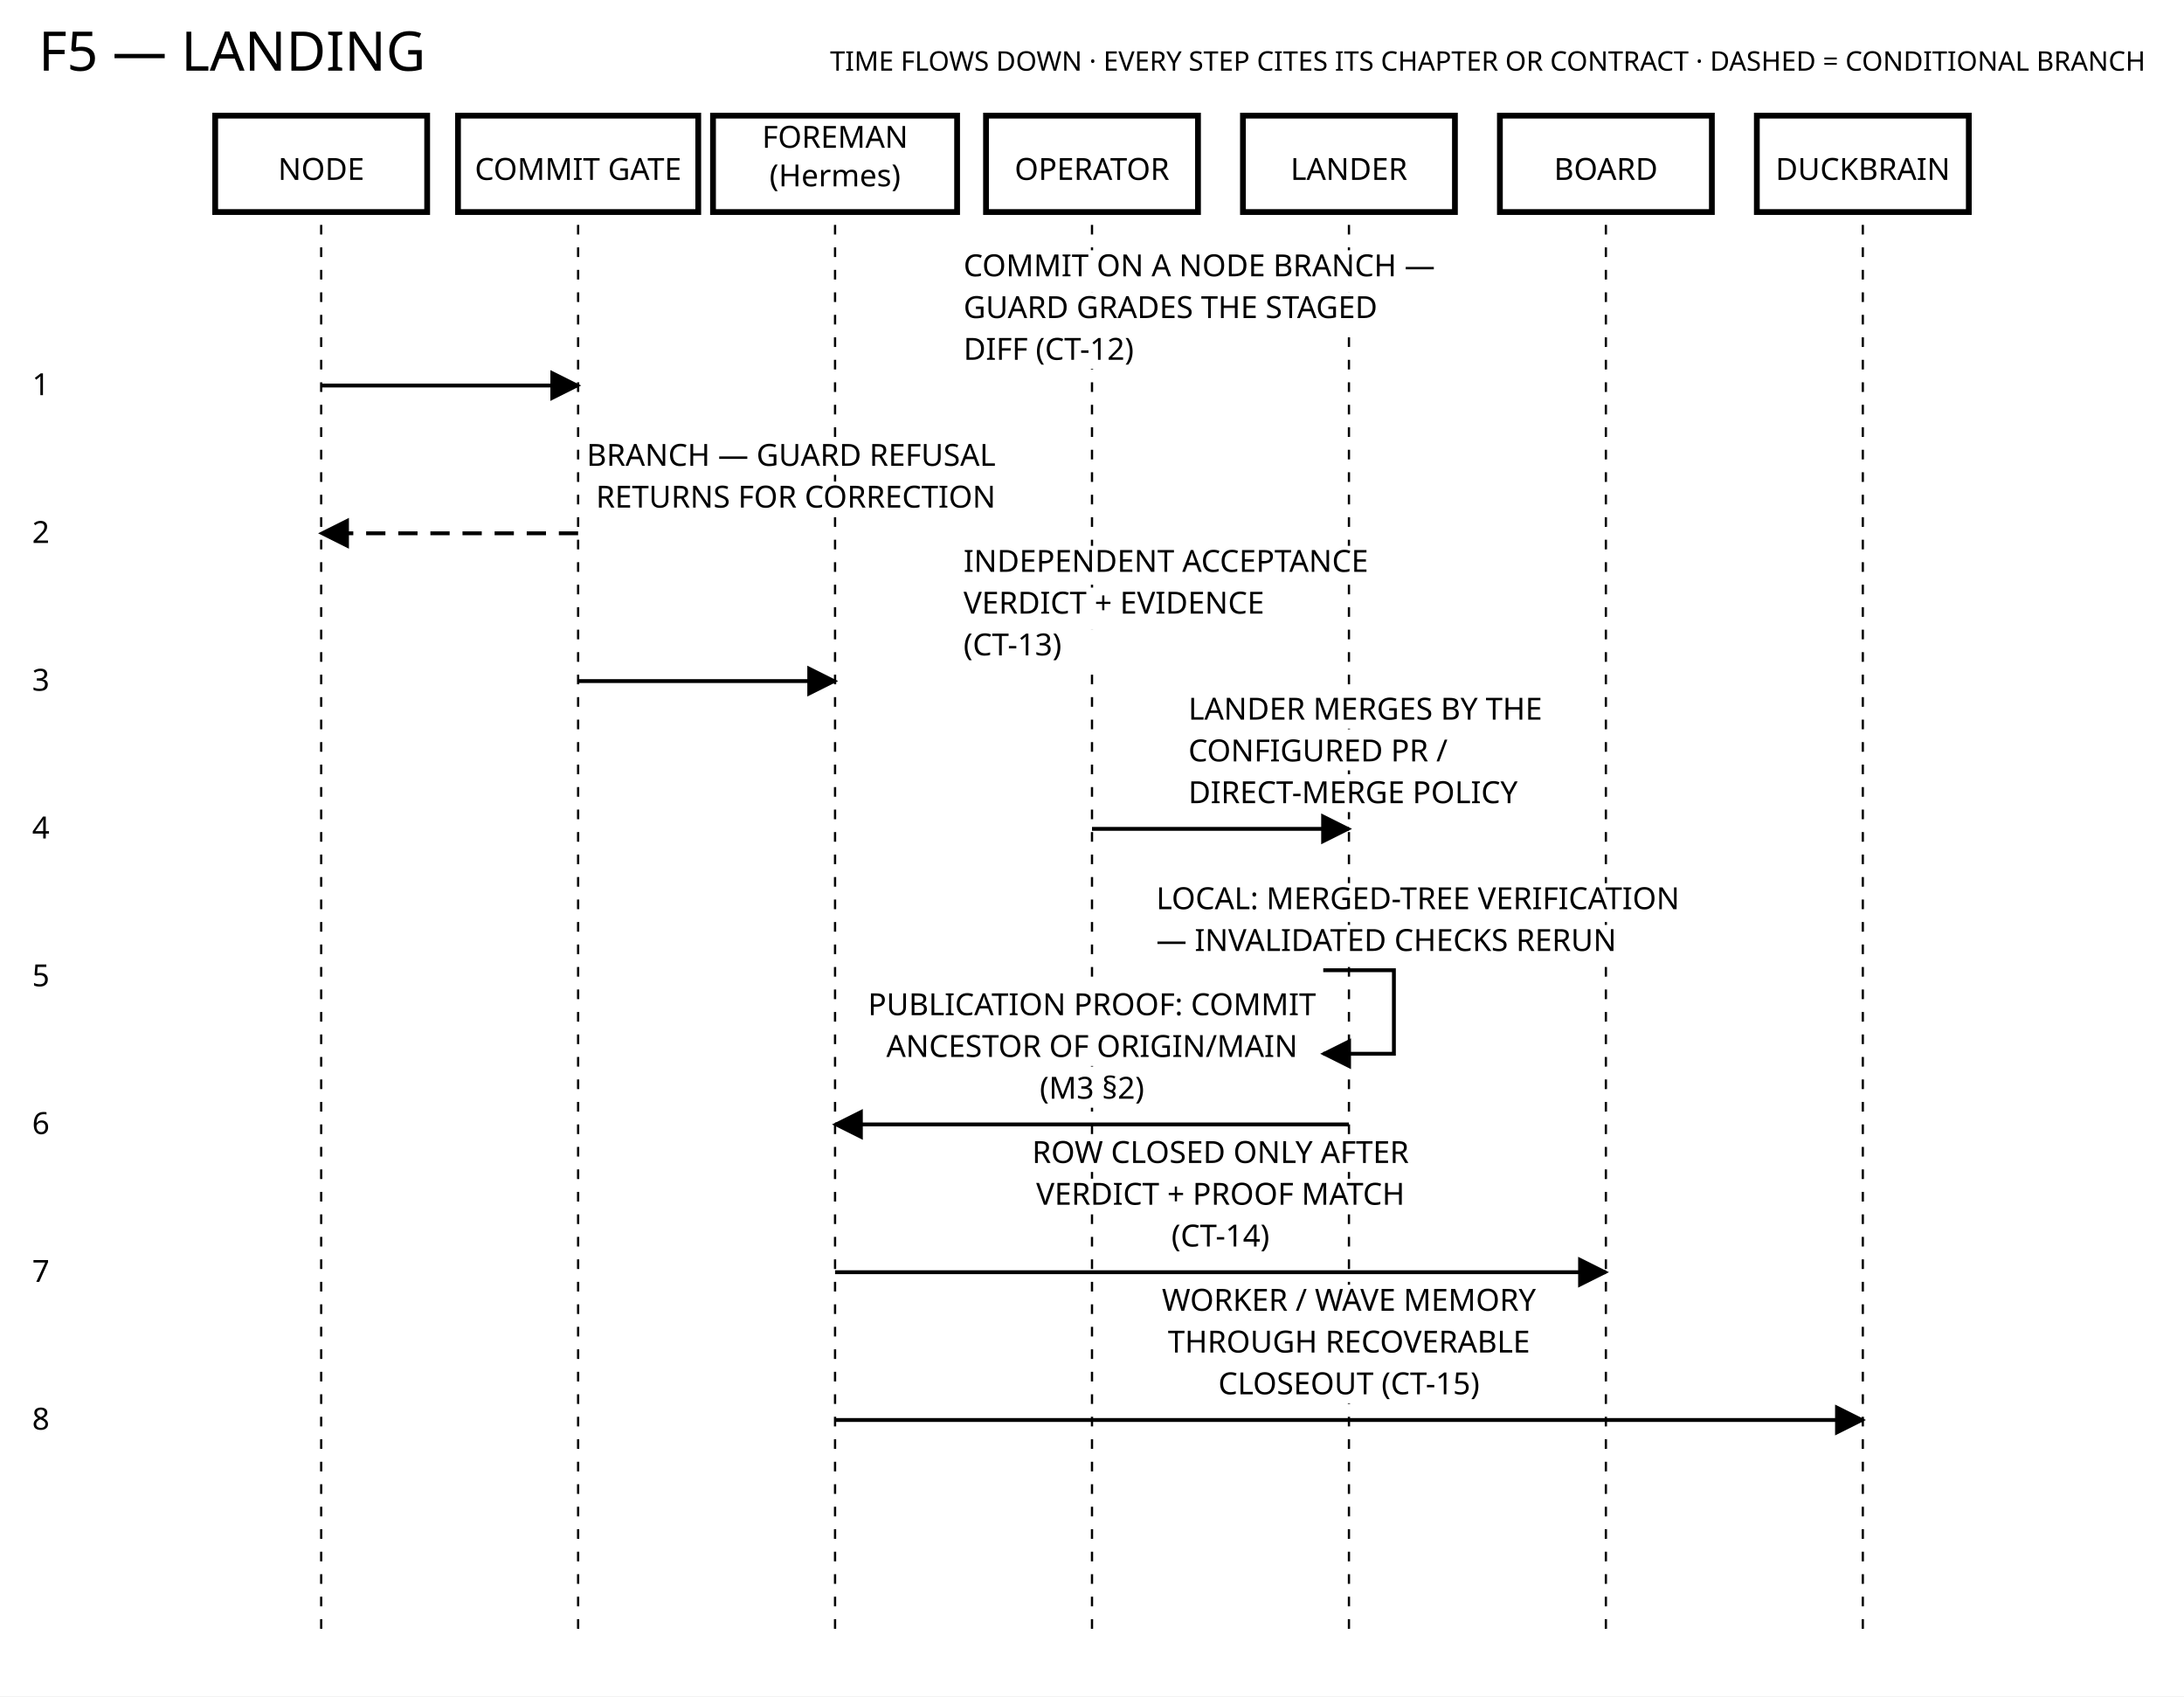
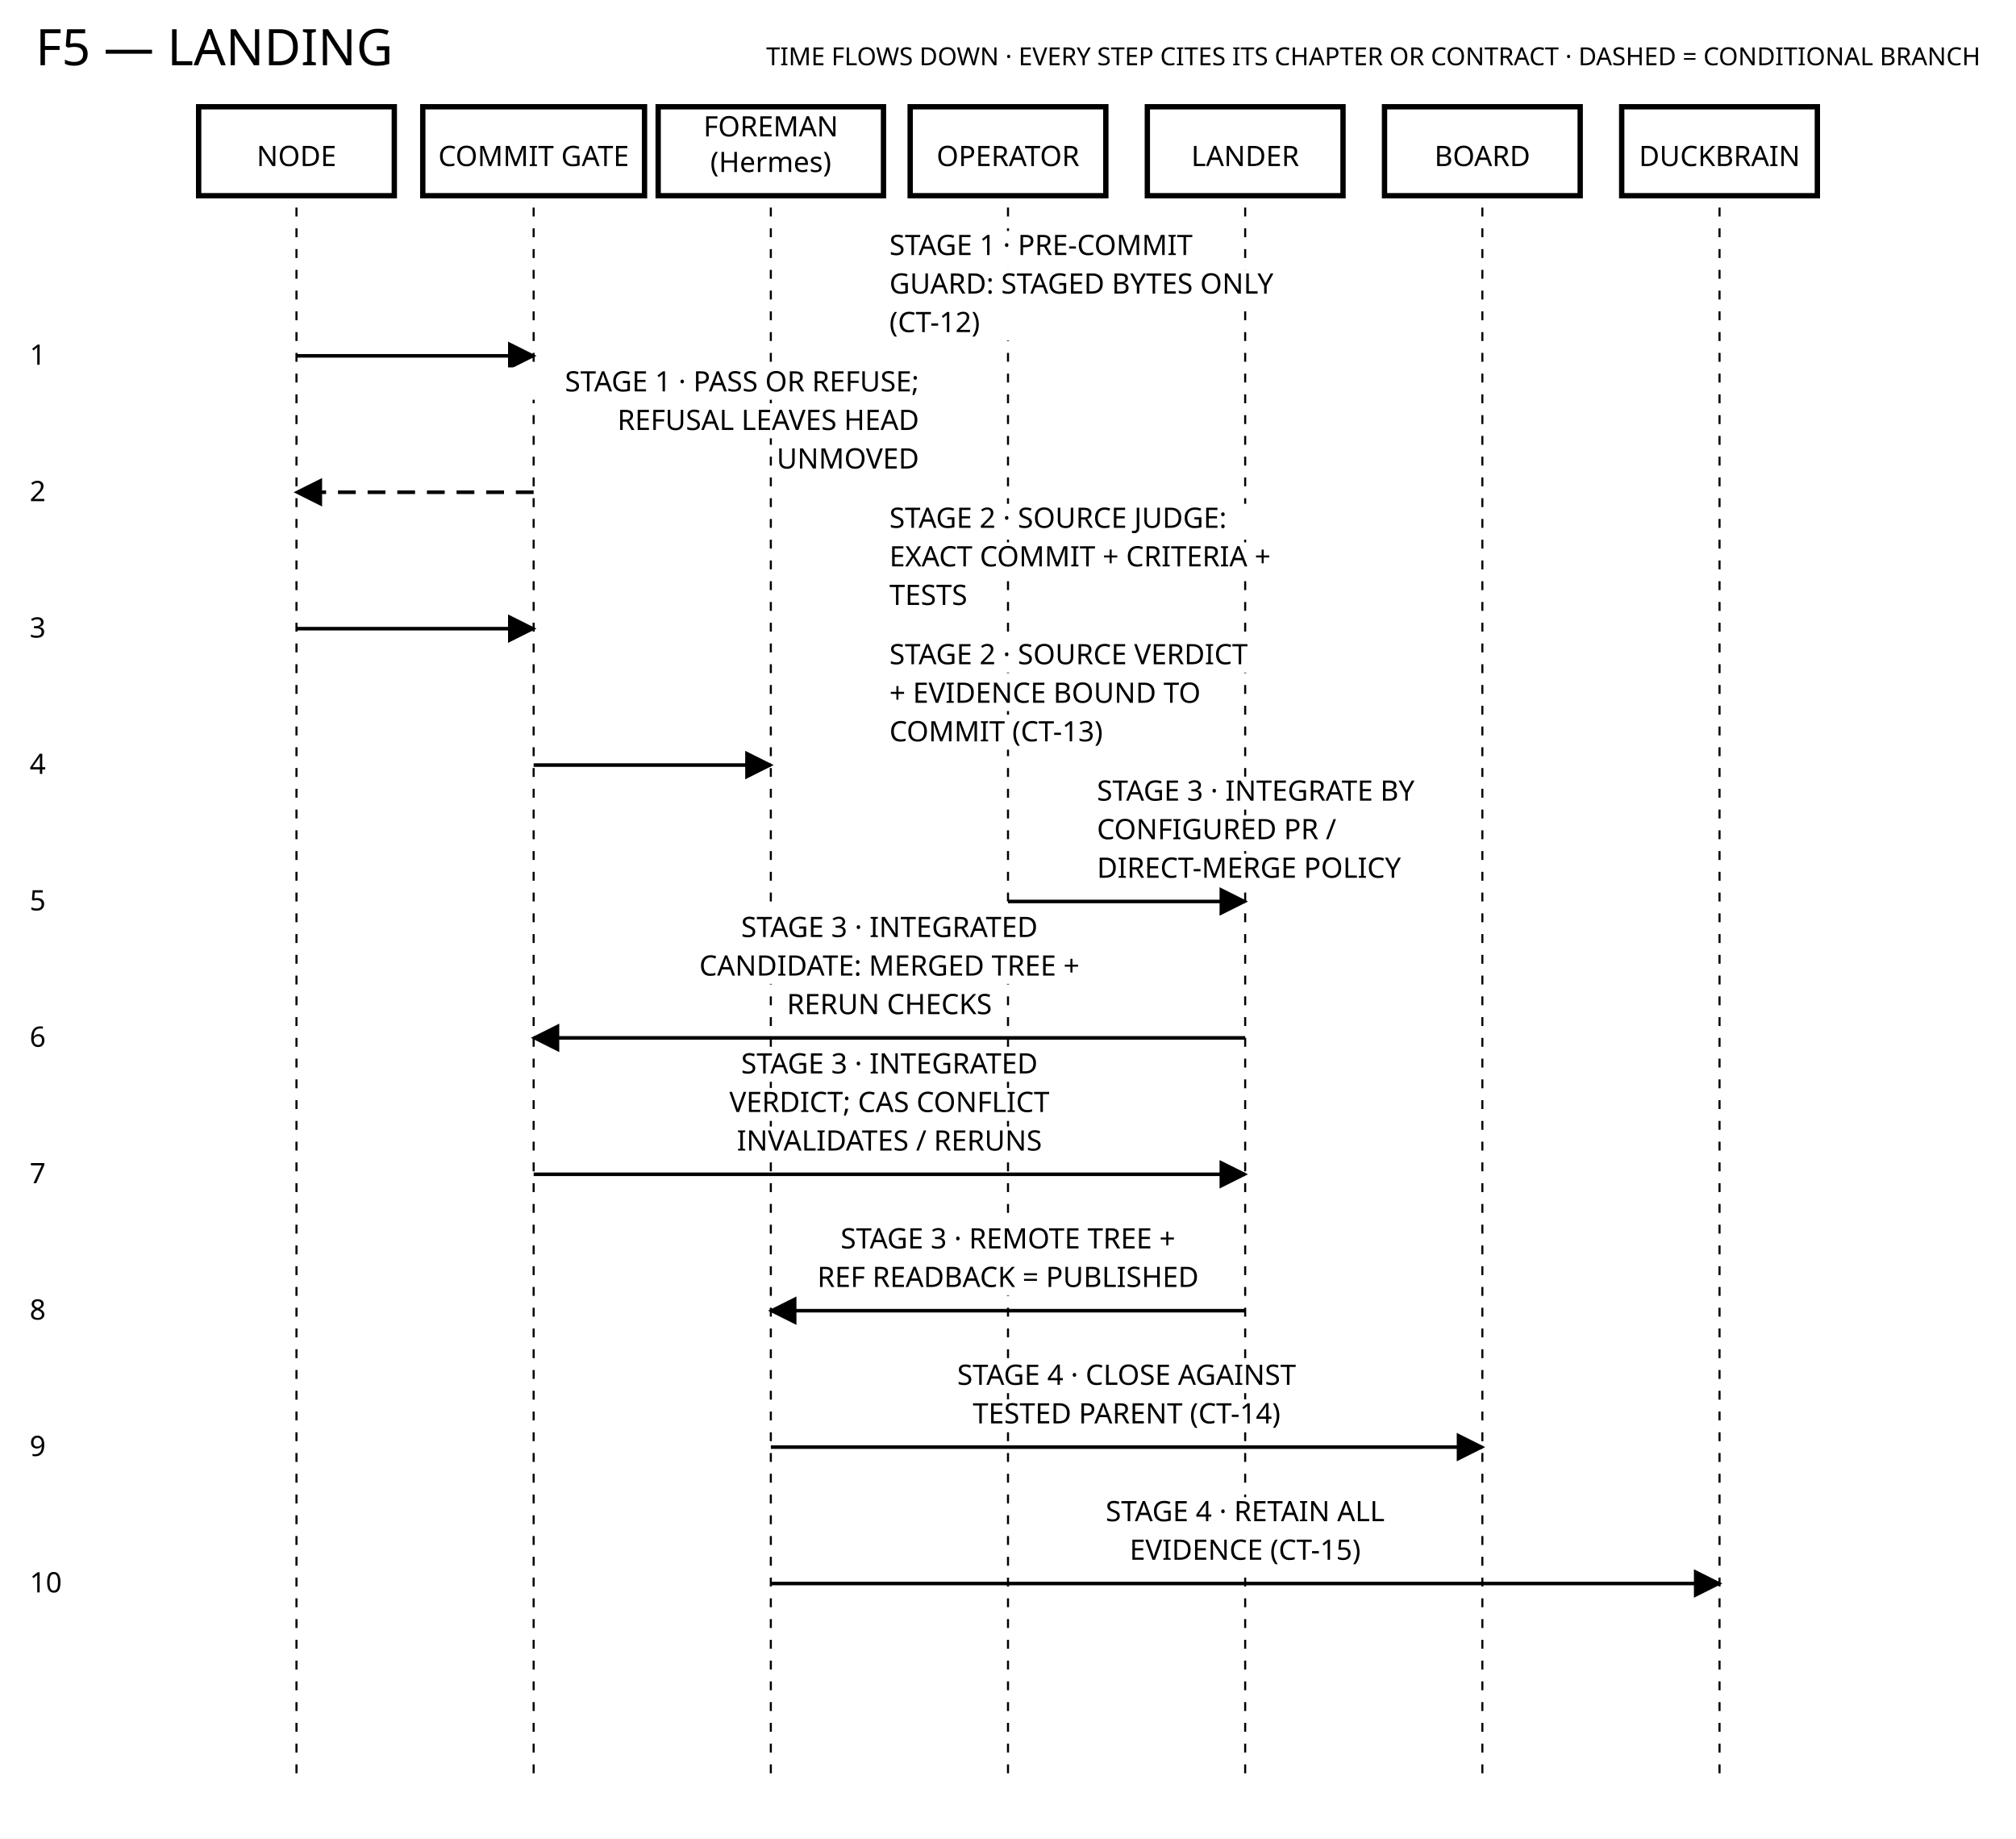
- <svg xmlns="http://www.w3.org/2000/svg" width="170.0mm" height="132.0mm" viewBox="0 0 680 528.0" preserveAspectRatio="xMidYMid meet">
-   <rect width="680" height="528.0" fill="#ffffff" />
+ <svg xmlns="http://www.w3.org/2000/svg" width="170.0mm" height="155.0mm" viewBox="0 0 680 620.0" preserveAspectRatio="xMidYMid meet">
+   <rect width="680" height="620.0" fill="#ffffff" />
  <defs>
    <marker id="ar" viewBox="0 0 10 10" refX="9" refY="5" markerWidth="8" markerHeight="8" orient="auto">
      <path d="M0,0 L10,5 L0,10 z" fill="#000000" />
    </marker>
  </defs>
  <g font-family="Routed Gothic Narrow, Routed Gothic, sans-serif">
    <text x="12.0" y="22.0" font-size="17.00" fill="#000000" text-anchor="start">F5 — LANDING</text>
    <text x="668.0" y="22.0" font-size="8.40" fill="#000000" text-anchor="end">TIME FLOWS DOWN · EVERY STEP CITES ITS CHAPTER OR CONTRACT · DASHED = CONDITIONAL BRANCH</text>
    <rect x="67.0" y="36.0" width="66.0" height="30.0" fill="#ffffff" stroke="#000000" stroke-width="1.8" />
    <text x="100.0" y="56.0" font-size="9.50" fill="#000000" text-anchor="middle">NODE</text>
-     <polyline points="100.0,70.0 100.0,508.0" fill="none" stroke="#000000" stroke-width="0.7" stroke-dasharray="3 4" />
+     <polyline points="100.0,70.0 100.0,600.0" fill="none" stroke="#000000" stroke-width="0.7" stroke-dasharray="3 4" />
    <rect x="142.6" y="36.0" width="74.8" height="30.0" fill="#ffffff" stroke="#000000" stroke-width="1.8" />
    <text x="180.0" y="56.0" font-size="9.50" fill="#000000" text-anchor="middle">COMMIT GATE</text>
-     <polyline points="180.0,70.0 180.0,508.0" fill="none" stroke="#000000" stroke-width="0.7" stroke-dasharray="3 4" />
+     <polyline points="180.0,70.0 180.0,600.0" fill="none" stroke="#000000" stroke-width="0.7" stroke-dasharray="3 4" />
    <rect x="222.0" y="36.0" width="76.0" height="30.0" fill="#ffffff" stroke="#000000" stroke-width="1.8" />
    <text x="260.0" y="46.0" font-size="9.50" fill="#000000" text-anchor="middle">FOREMAN</text>
    <text x="260.0" y="58.0" font-size="9.50" fill="#000000" text-anchor="middle">(Hermes)</text>
-     <polyline points="260.0,70.0 260.0,508.0" fill="none" stroke="#000000" stroke-width="0.7" stroke-dasharray="3 4" />
+     <polyline points="260.0,70.0 260.0,600.0" fill="none" stroke="#000000" stroke-width="0.7" stroke-dasharray="3 4" />
    <rect x="307.0" y="36.0" width="66.0" height="30.0" fill="#ffffff" stroke="#000000" stroke-width="1.8" />
    <text x="340.0" y="56.0" font-size="9.50" fill="#000000" text-anchor="middle">OPERATOR</text>
-     <polyline points="340.0,70.0 340.0,508.0" fill="none" stroke="#000000" stroke-width="0.7" stroke-dasharray="3 4" />
+     <polyline points="340.0,70.0 340.0,600.0" fill="none" stroke="#000000" stroke-width="0.7" stroke-dasharray="3 4" />
    <rect x="387.0" y="36.0" width="66.0" height="30.0" fill="#ffffff" stroke="#000000" stroke-width="1.8" />
    <text x="420.0" y="56.0" font-size="9.50" fill="#000000" text-anchor="middle">LANDER</text>
-     <polyline points="420.0,70.0 420.0,508.0" fill="none" stroke="#000000" stroke-width="0.7" stroke-dasharray="3 4" />
+     <polyline points="420.0,70.0 420.0,600.0" fill="none" stroke="#000000" stroke-width="0.7" stroke-dasharray="3 4" />
    <rect x="467.0" y="36.0" width="66.0" height="30.0" fill="#ffffff" stroke="#000000" stroke-width="1.8" />
    <text x="500.0" y="56.0" font-size="9.50" fill="#000000" text-anchor="middle">BOARD</text>
-     <polyline points="500.0,70.0 500.0,508.0" fill="none" stroke="#000000" stroke-width="0.7" stroke-dasharray="3 4" />
+     <polyline points="500.0,70.0 500.0,600.0" fill="none" stroke="#000000" stroke-width="0.7" stroke-dasharray="3 4" />
    <rect x="547.0" y="36.0" width="66.0" height="30.0" fill="#ffffff" stroke="#000000" stroke-width="1.8" />
    <text x="580.0" y="56.0" font-size="9.50" fill="#000000" text-anchor="middle">DUCKBRAIN</text>
-     <polyline points="580.0,70.0 580.0,508.0" fill="none" stroke="#000000" stroke-width="0.7" stroke-dasharray="3 4" />
+     <polyline points="580.0,70.0 580.0,600.0" fill="none" stroke="#000000" stroke-width="0.7" stroke-dasharray="3 4" />
    <text x="10.0" y="123.0" font-size="9.50" fill="#000000" text-anchor="start">1</text>
    <polyline points="100.0,120.0 180.0,120.0" fill="none" stroke="#000000" stroke-width="1.2" marker-end="url(#ar)" />
-     <rect x="297.0" y="77.9" width="143.5" height="10.9" fill="#ffffff" />
-     <text x="300.0" y="86.0" font-size="9.50" fill="#000000" text-anchor="start">COMMIT ON A NODE BRANCH —</text>
-     <rect x="297.0" y="90.9" width="132.5" height="10.9" fill="#ffffff" />
-     <text x="300.0" y="99.0" font-size="9.50" fill="#000000" text-anchor="start">GUARD GRADES THE STAGED</text>
-     <rect x="297.0" y="103.9" width="72.0" height="10.9" fill="#ffffff" />
-     <text x="300.0" y="112.0" font-size="9.50" fill="#000000" text-anchor="start">DIFF (CT-12)</text>
+     <rect x="297.0" y="77.9" width="116.0" height="10.9" fill="#ffffff" />
+     <text x="300.0" y="86.0" font-size="9.50" fill="#000000" text-anchor="start">STAGE 1 · PRE-COMMIT</text>
+     <rect x="297.0" y="90.9" width="138.0" height="10.9" fill="#ffffff" />
+     <text x="300.0" y="99.0" font-size="9.50" fill="#000000" text-anchor="start">GUARD: STAGED BYTES ONLY</text>
+     <rect x="297.0" y="103.9" width="44.5" height="10.9" fill="#ffffff" />
+     <text x="300.0" y="112.0" font-size="9.50" fill="#000000" text-anchor="start">(CT-12)</text>
    <text x="10.0" y="169.0" font-size="9.50" fill="#000000" text-anchor="start">2</text>
    <polyline points="180.0,166.0 100.0,166.0" fill="none" stroke="#000000" stroke-width="1.2" stroke-dasharray="6 4" marker-end="url(#ar)" />
-     <rect x="183.0" y="136.9" width="127.0" height="10.9" fill="#ffffff" />
-     <text x="310.0" y="145.0" font-size="9.50" fill="#000000" text-anchor="end">BRANCH — GUARD REFUSAL</text>
-     <rect x="183.0" y="149.9" width="127.0" height="10.9" fill="#ffffff" />
-     <text x="310.0" y="158.0" font-size="9.50" fill="#000000" text-anchor="end">RETURNS FOR CORRECTION</text>
+     <rect x="166.5" y="123.9" width="143.5" height="10.9" fill="#ffffff" />
+     <text x="310.0" y="132.0" font-size="9.50" fill="#000000" text-anchor="end">STAGE 1 · PASS OR REFUSE;</text>
+     <rect x="199.5" y="136.9" width="110.5" height="10.9" fill="#ffffff" />
+     <text x="310.0" y="145.0" font-size="9.50" fill="#000000" text-anchor="end">REFUSAL LEAVES HEAD</text>
+     <rect x="265.5" y="149.9" width="44.5" height="10.9" fill="#ffffff" />
+     <text x="310.0" y="158.0" font-size="9.50" fill="#000000" text-anchor="end">UNMOVED</text>
    <text x="10.0" y="215.0" font-size="9.50" fill="#000000" text-anchor="start">3</text>
-     <polyline points="180.0,212.0 260.0,212.0" fill="none" stroke="#000000" stroke-width="1.2" marker-end="url(#ar)" />
-     <rect x="297.0" y="169.9" width="127.0" height="10.9" fill="#ffffff" />
-     <text x="300.0" y="178.0" font-size="9.50" fill="#000000" text-anchor="start">INDEPENDENT ACCEPTANCE</text>
-     <rect x="297.0" y="182.9" width="105.0" height="10.9" fill="#ffffff" />
-     <text x="300.0" y="191.0" font-size="9.50" fill="#000000" text-anchor="start">VERDICT + EVIDENCE</text>
-     <rect x="297.0" y="195.9" width="44.5" height="10.9" fill="#ffffff" />
-     <text x="300.0" y="204.0" font-size="9.50" fill="#000000" text-anchor="start">(CT-13)</text>
+     <polyline points="100.0,212.0 180.0,212.0" fill="none" stroke="#000000" stroke-width="1.2" marker-end="url(#ar)" />
+     <rect x="297.0" y="169.9" width="132.5" height="10.9" fill="#ffffff" />
+     <text x="300.0" y="178.0" font-size="9.50" fill="#000000" text-anchor="start">STAGE 2 · SOURCE JUDGE:</text>
+     <rect x="297.0" y="182.9" width="143.5" height="10.9" fill="#ffffff" />
+     <text x="300.0" y="191.0" font-size="9.50" fill="#000000" text-anchor="start">EXACT COMMIT + CRITERIA +</text>
+     <rect x="297.0" y="195.9" width="33.5" height="10.9" fill="#ffffff" />
+     <text x="300.0" y="204.0" font-size="9.50" fill="#000000" text-anchor="start">TESTS</text>
    <text x="10.0" y="261.0" font-size="9.50" fill="#000000" text-anchor="start">4</text>
-     <polyline points="340.0,258.0 420.0,258.0" fill="none" stroke="#000000" stroke-width="1.2" marker-end="url(#ar)" />
-     <rect x="367.0" y="215.9" width="116.0" height="10.9" fill="#ffffff" />
-     <text x="370.0" y="224.0" font-size="9.50" fill="#000000" text-anchor="start">LANDER MERGES BY THE</text>
-     <rect x="367.0" y="228.9" width="88.5" height="10.9" fill="#ffffff" />
-     <text x="370.0" y="237.0" font-size="9.50" fill="#000000" text-anchor="start">CONFIGURED PR /</text>
-     <rect x="367.0" y="241.9" width="110.5" height="10.9" fill="#ffffff" />
-     <text x="370.0" y="250.0" font-size="9.50" fill="#000000" text-anchor="start">DIRECT-MERGE POLICY</text>
+     <polyline points="180.0,258.0 260.0,258.0" fill="none" stroke="#000000" stroke-width="1.2" marker-end="url(#ar)" />
+     <rect x="297.0" y="215.9" width="138.0" height="10.9" fill="#ffffff" />
+     <text x="300.0" y="224.0" font-size="9.50" fill="#000000" text-anchor="start">STAGE 2 · SOURCE VERDICT</text>
+     <rect x="297.0" y="228.9" width="110.5" height="10.9" fill="#ffffff" />
+     <text x="300.0" y="237.0" font-size="9.50" fill="#000000" text-anchor="start">+ EVIDENCE BOUND TO</text>
+     <rect x="297.0" y="241.9" width="83.0" height="10.9" fill="#ffffff" />
+     <text x="300.0" y="250.0" font-size="9.50" fill="#000000" text-anchor="start">COMMIT (CT-13)</text>
    <text x="10.0" y="307.0" font-size="9.50" fill="#000000" text-anchor="start">5</text>
-     <polyline points="412.0,302.0 434.0,302.0 434.0,328.0 412.0,328.0" fill="none" stroke="#000000" stroke-width="1.2" marker-end="url(#ar)" />
-     <rect x="357.0" y="274.9" width="176.5" height="10.9" fill="#ffffff" />
-     <text x="360.0" y="283.0" font-size="9.50" fill="#000000" text-anchor="start">LOCAL: MERGED-TREE VERIFICATION</text>
-     <rect x="357.0" y="287.9" width="149.0" height="10.9" fill="#ffffff" />
-     <text x="360.0" y="296.0" font-size="9.50" fill="#000000" text-anchor="start">— INVALIDATED CHECKS RERUN</text>
+     <polyline points="340.0,304.0 420.0,304.0" fill="none" stroke="#000000" stroke-width="1.2" marker-end="url(#ar)" />
+     <rect x="367.0" y="261.9" width="127.0" height="10.9" fill="#ffffff" />
+     <text x="370.0" y="270.0" font-size="9.50" fill="#000000" text-anchor="start">STAGE 3 · INTEGRATE BY</text>
+     <rect x="367.0" y="274.9" width="88.5" height="10.9" fill="#ffffff" />
+     <text x="370.0" y="283.0" font-size="9.50" fill="#000000" text-anchor="start">CONFIGURED PR /</text>
+     <rect x="367.0" y="287.9" width="110.5" height="10.9" fill="#ffffff" />
+     <text x="370.0" y="296.0" font-size="9.50" fill="#000000" text-anchor="start">DIRECT-MERGE POLICY</text>
    <text x="10.0" y="353.0" font-size="9.50" fill="#000000" text-anchor="start">6</text>
-     <polyline points="420.0,350.0 260.0,350.0" fill="none" stroke="#000000" stroke-width="1.2" marker-end="url(#ar)" />
-     <rect x="268.2" y="307.9" width="143.5" height="10.9" fill="#ffffff" />
-     <text x="340.0" y="316.0" font-size="9.50" fill="#000000" text-anchor="middle">PUBLICATION PROOF: COMMIT</text>
-     <rect x="273.8" y="320.9" width="132.5" height="10.9" fill="#ffffff" />
-     <text x="340.0" y="329.0" font-size="9.50" fill="#000000" text-anchor="middle">ANCESTOR OF ORIGIN/MAIN</text>
-     <rect x="317.8" y="333.9" width="44.5" height="10.9" fill="#ffffff" />
-     <text x="340.0" y="342.0" font-size="9.50" fill="#000000" text-anchor="middle">(M3 §2)</text>
+     <polyline points="420.0,350.0 180.0,350.0" fill="none" stroke="#000000" stroke-width="1.2" marker-end="url(#ar)" />
+     <rect x="242.0" y="307.9" width="116.0" height="10.9" fill="#ffffff" />
+     <text x="300.0" y="316.0" font-size="9.50" fill="#000000" text-anchor="middle">STAGE 3 · INTEGRATED</text>
+     <rect x="231.0" y="320.9" width="138.0" height="10.9" fill="#ffffff" />
+     <text x="300.0" y="329.0" font-size="9.50" fill="#000000" text-anchor="middle">CANDIDATE: MERGED TREE +</text>
+     <rect x="264.0" y="333.9" width="72.0" height="10.9" fill="#ffffff" />
+     <text x="300.0" y="342.0" font-size="9.50" fill="#000000" text-anchor="middle">RERUN CHECKS</text>
    <text x="10.0" y="399.0" font-size="9.50" fill="#000000" text-anchor="start">7</text>
-     <polyline points="260.0,396.0 500.0,396.0" fill="none" stroke="#000000" stroke-width="1.2" marker-end="url(#ar)" />
-     <rect x="319.2" y="353.9" width="121.5" height="10.9" fill="#ffffff" />
-     <text x="380.0" y="362.0" font-size="9.50" fill="#000000" text-anchor="middle">ROW CLOSED ONLY AFTER</text>
-     <rect x="319.2" y="366.9" width="121.5" height="10.9" fill="#ffffff" />
-     <text x="380.0" y="375.0" font-size="9.50" fill="#000000" text-anchor="middle">VERDICT + PROOF MATCH</text>
-     <rect x="357.8" y="379.9" width="44.5" height="10.9" fill="#ffffff" />
-     <text x="380.0" y="388.0" font-size="9.50" fill="#000000" text-anchor="middle">(CT-14)</text>
+     <polyline points="180.0,396.0 420.0,396.0" fill="none" stroke="#000000" stroke-width="1.2" marker-end="url(#ar)" />
+     <rect x="242.0" y="353.9" width="116.0" height="10.9" fill="#ffffff" />
+     <text x="300.0" y="362.0" font-size="9.50" fill="#000000" text-anchor="middle">STAGE 3 · INTEGRATED</text>
+     <rect x="239.2" y="366.9" width="121.5" height="10.9" fill="#ffffff" />
+     <text x="300.0" y="375.0" font-size="9.50" fill="#000000" text-anchor="middle">VERDICT; CAS CONFLICT</text>
+     <rect x="242.0" y="379.9" width="116.0" height="10.9" fill="#ffffff" />
+     <text x="300.0" y="388.0" font-size="9.50" fill="#000000" text-anchor="middle">INVALIDATES / RERUNS</text>
    <text x="10.0" y="445.0" font-size="9.50" fill="#000000" text-anchor="start">8</text>
-     <polyline points="260.0,442.0 580.0,442.0" fill="none" stroke="#000000" stroke-width="1.2" marker-end="url(#ar)" />
-     <rect x="362.0" y="399.9" width="116.0" height="10.9" fill="#ffffff" />
-     <text x="420.0" y="408.0" font-size="9.50" fill="#000000" text-anchor="middle">WORKER / WAVE MEMORY</text>
-     <rect x="364.8" y="412.9" width="110.5" height="10.9" fill="#ffffff" />
-     <text x="420.0" y="421.0" font-size="9.50" fill="#000000" text-anchor="middle">THROUGH RECOVERABLE</text>
-     <rect x="373.0" y="425.9" width="94.0" height="10.9" fill="#ffffff" />
-     <text x="420.0" y="434.0" font-size="9.50" fill="#000000" text-anchor="middle">CLOSEOUT (CT-15)</text>
+     <polyline points="420.0,442.0 260.0,442.0" fill="none" stroke="#000000" stroke-width="1.2" marker-end="url(#ar)" />
+     <rect x="273.8" y="412.9" width="132.5" height="10.9" fill="#ffffff" />
+     <text x="340.0" y="421.0" font-size="9.50" fill="#000000" text-anchor="middle">STAGE 3 · REMOTE TREE +</text>
+     <rect x="271.0" y="425.9" width="138.0" height="10.9" fill="#ffffff" />
+     <text x="340.0" y="434.0" font-size="9.50" fill="#000000" text-anchor="middle">REF READBACK = PUBLISHED</text>
+     <text x="10.0" y="491.0" font-size="9.50" fill="#000000" text-anchor="start">9</text>
+     <polyline points="260.0,488.0 500.0,488.0" fill="none" stroke="#000000" stroke-width="1.2" marker-end="url(#ar)" />
+     <rect x="313.8" y="458.9" width="132.5" height="10.9" fill="#ffffff" />
+     <text x="380.0" y="467.0" font-size="9.50" fill="#000000" text-anchor="middle">STAGE 4 · CLOSE AGAINST</text>
+     <rect x="319.2" y="471.9" width="121.5" height="10.9" fill="#ffffff" />
+     <text x="380.0" y="480.0" font-size="9.50" fill="#000000" text-anchor="middle">TESTED PARENT (CT-14)</text>
+     <text x="10.0" y="537.0" font-size="9.50" fill="#000000" text-anchor="start">10</text>
+     <polyline points="260.0,534.0 580.0,534.0" fill="none" stroke="#000000" stroke-width="1.2" marker-end="url(#ar)" />
+     <rect x="362.0" y="504.9" width="116.0" height="10.9" fill="#ffffff" />
+     <text x="420.0" y="513.0" font-size="9.50" fill="#000000" text-anchor="middle">STAGE 4 · RETAIN ALL</text>
+     <rect x="373.0" y="517.9" width="94.0" height="10.9" fill="#ffffff" />
+     <text x="420.0" y="526.0" font-size="9.50" fill="#000000" text-anchor="middle">EVIDENCE (CT-15)</text>
  </g>
</svg>
